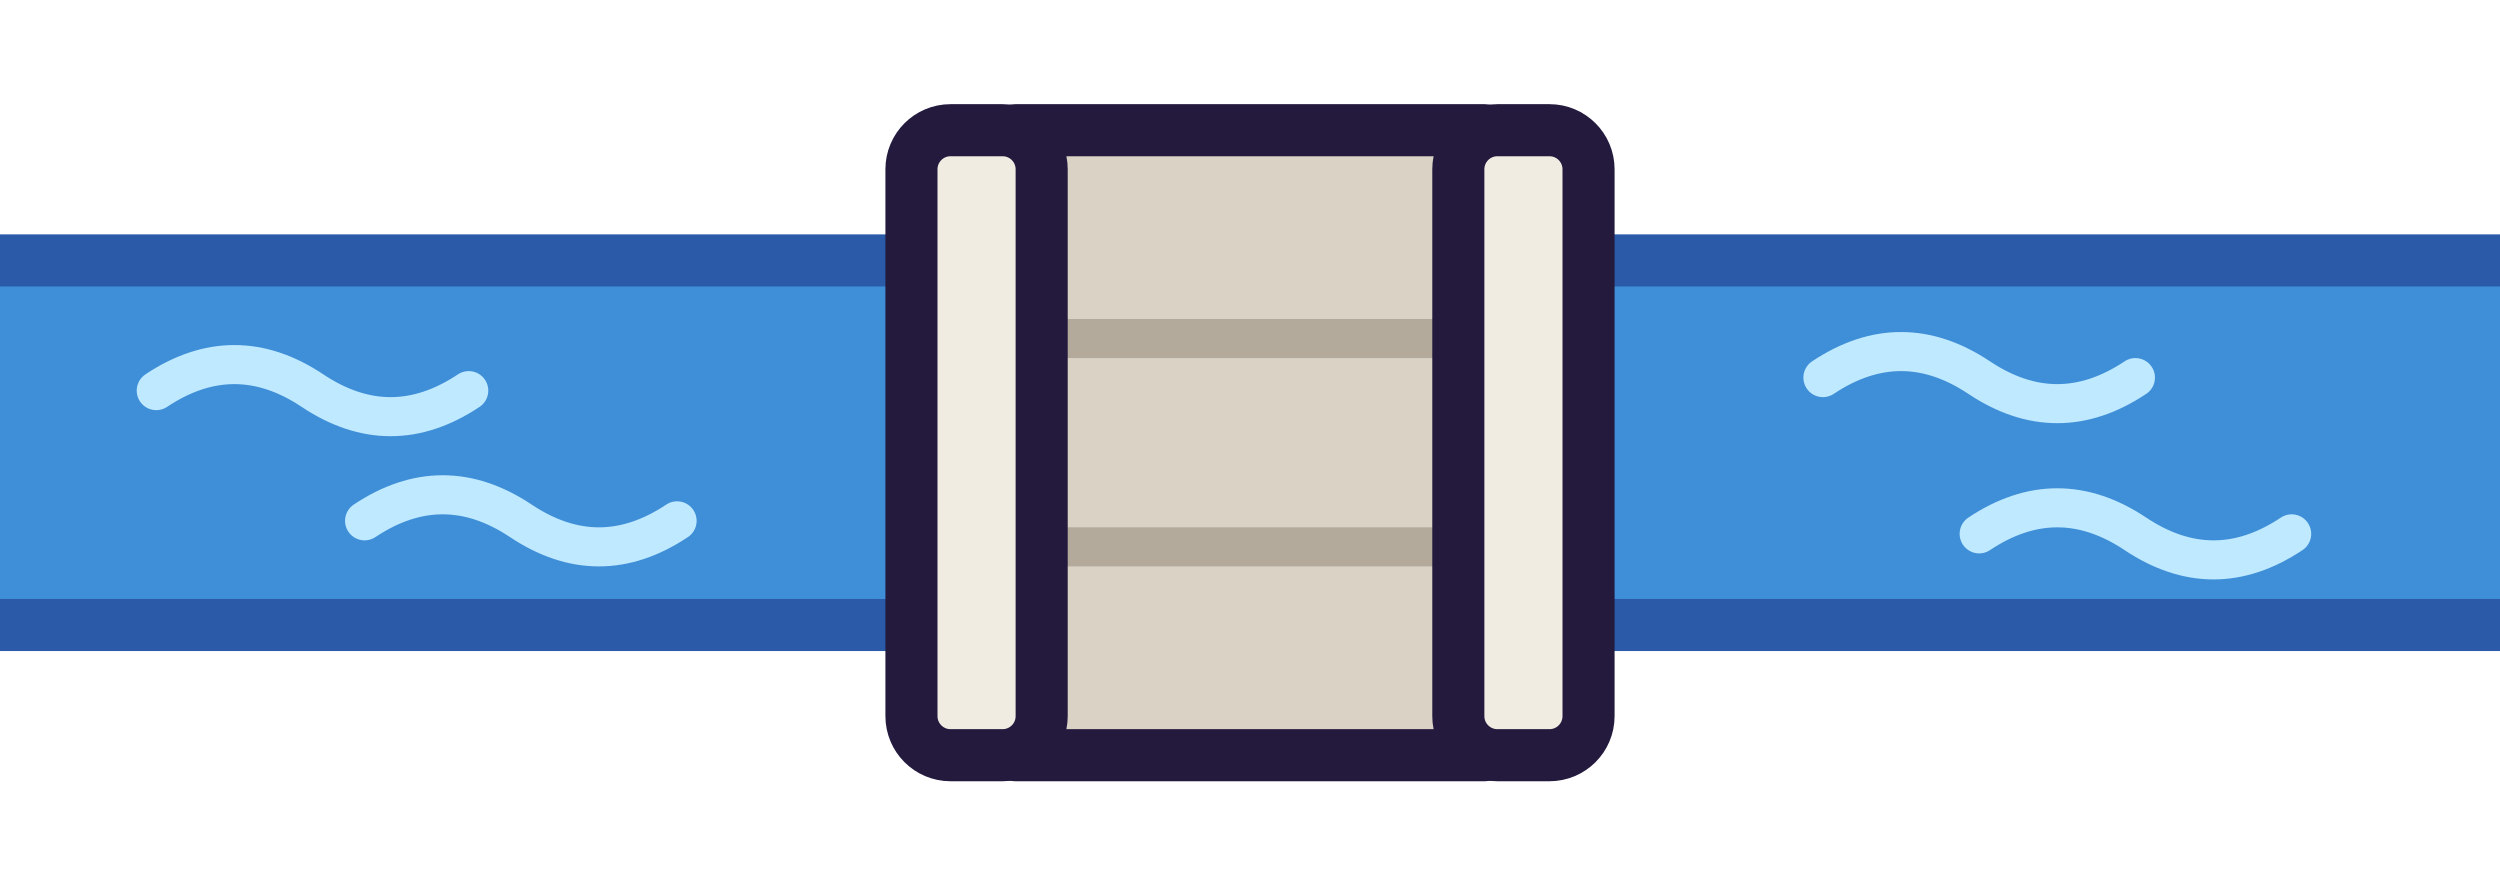
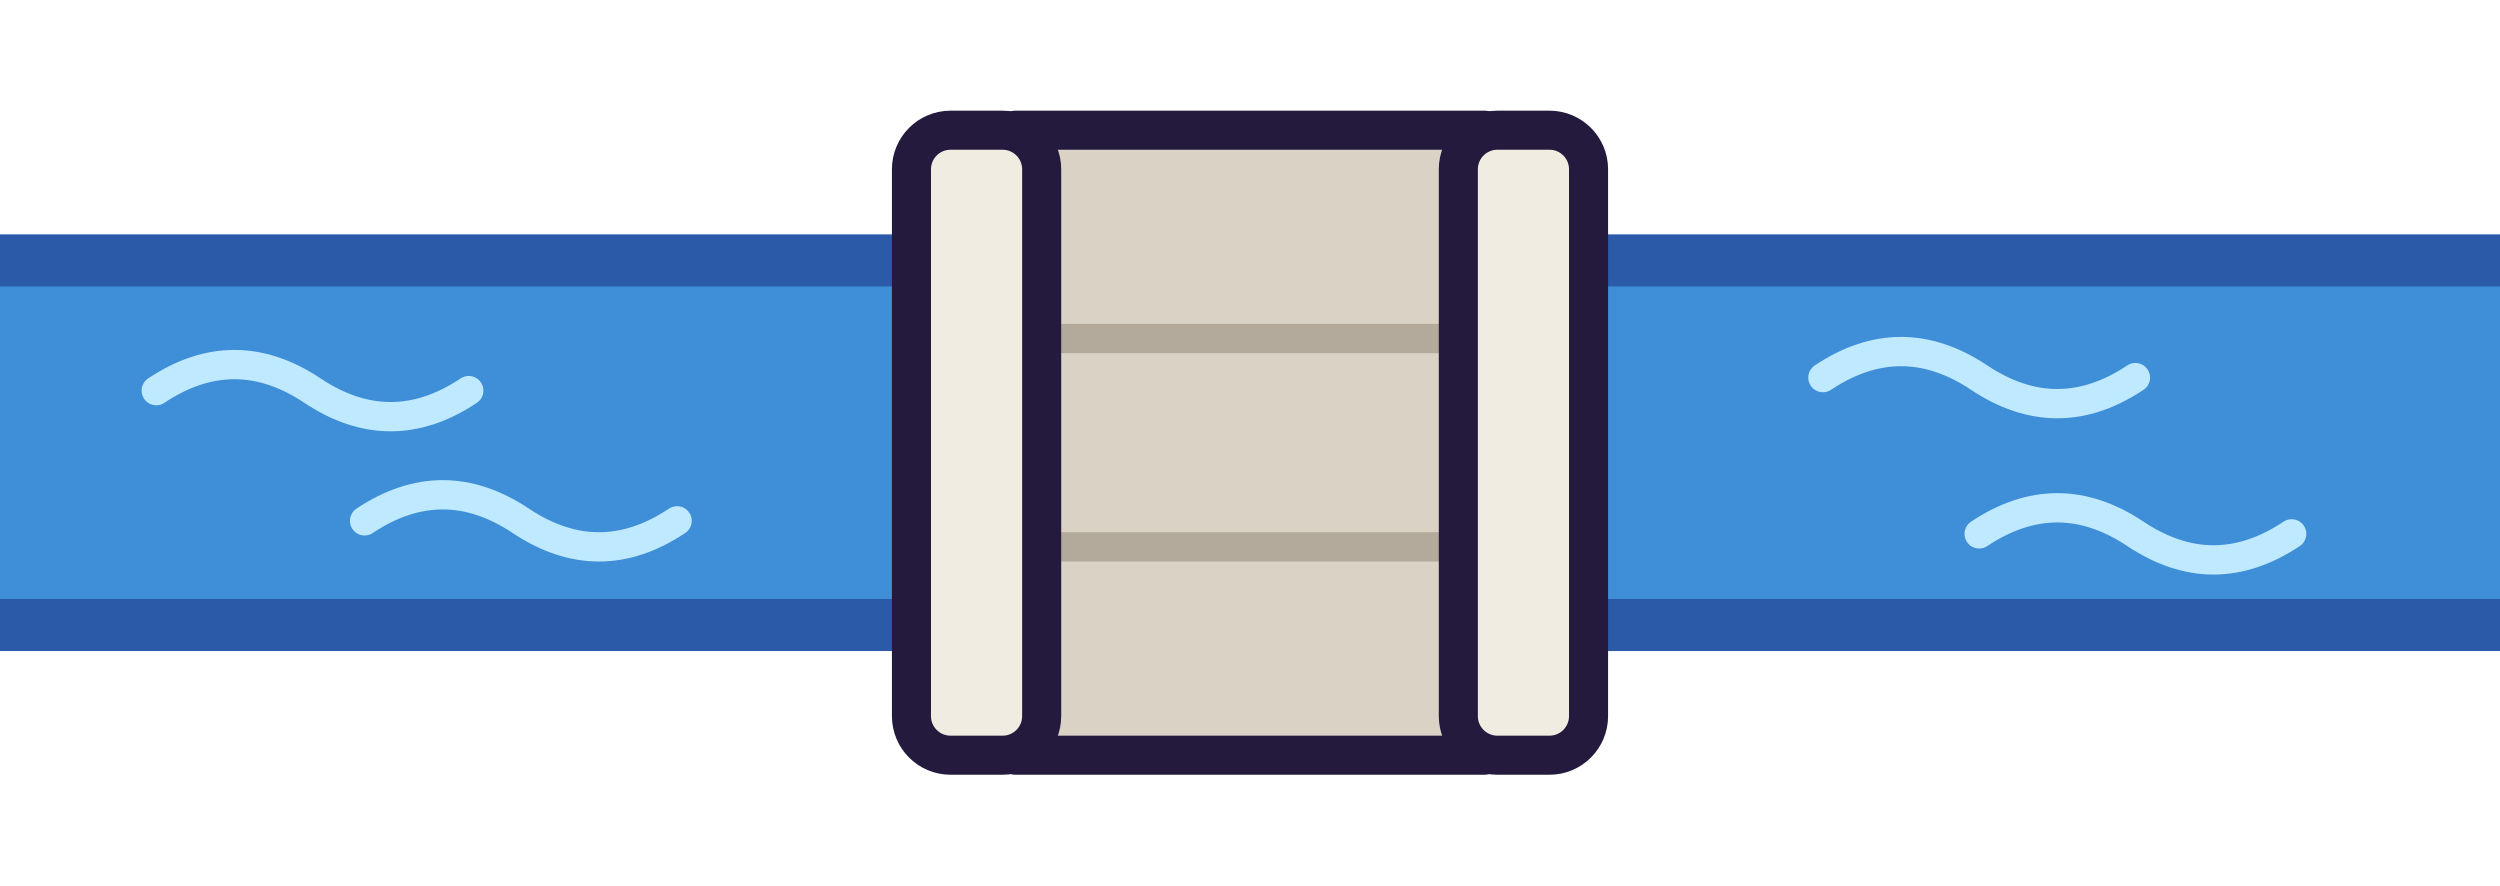
<svg xmlns="http://www.w3.org/2000/svg" viewBox="0 0 96 34" width="96" height="34">
+   <style>
+     * {
+       vector-effect: non-scaling-stroke;
+     }
+   </style>
  <rect x="0" y="9" width="96" height="16" fill="#2a5aa8" />
  <rect x="0" y="11" width="96" height="12" fill="#3f8fd8" />
-   <g fill="none" stroke="#bfe9ff" stroke-width="1.500" stroke-linecap="round">
+   <g fill="none" stroke="#bfe9ff" stroke-width="1.125" stroke-linecap="round">
    <path d="M6 15q3-2 6 0t6 0M70 14.500q3-2 6 0t6 0M14 20q3-2 6 0t6 0M76 20.500q3-2 6 0t6 0" />
  </g>
-   <g stroke="#231a3d" stroke-width="2" stroke-linejoin="round" stroke-linecap="round">
+   <g stroke="#231a3d" stroke-width="1.5" stroke-linejoin="round" stroke-linecap="round">
    <rect x="39" y="5" width="18" height="24" fill="#d9d2c5" />
-     <path d="M39 13h18M39 21h18" fill="none" stroke="#b3aa9c" stroke-width="1.500" />
+     <path d="M39 13h18M39 21h18" fill="none" stroke="#b3aa9c" stroke-width="1.125" />
    <rect x="35" y="5" width="5" height="24" rx="1.500" fill="#f1ece2" />
    <rect x="56" y="5" width="5" height="24" rx="1.500" fill="#f1ece2" />
  </g>
</svg>
